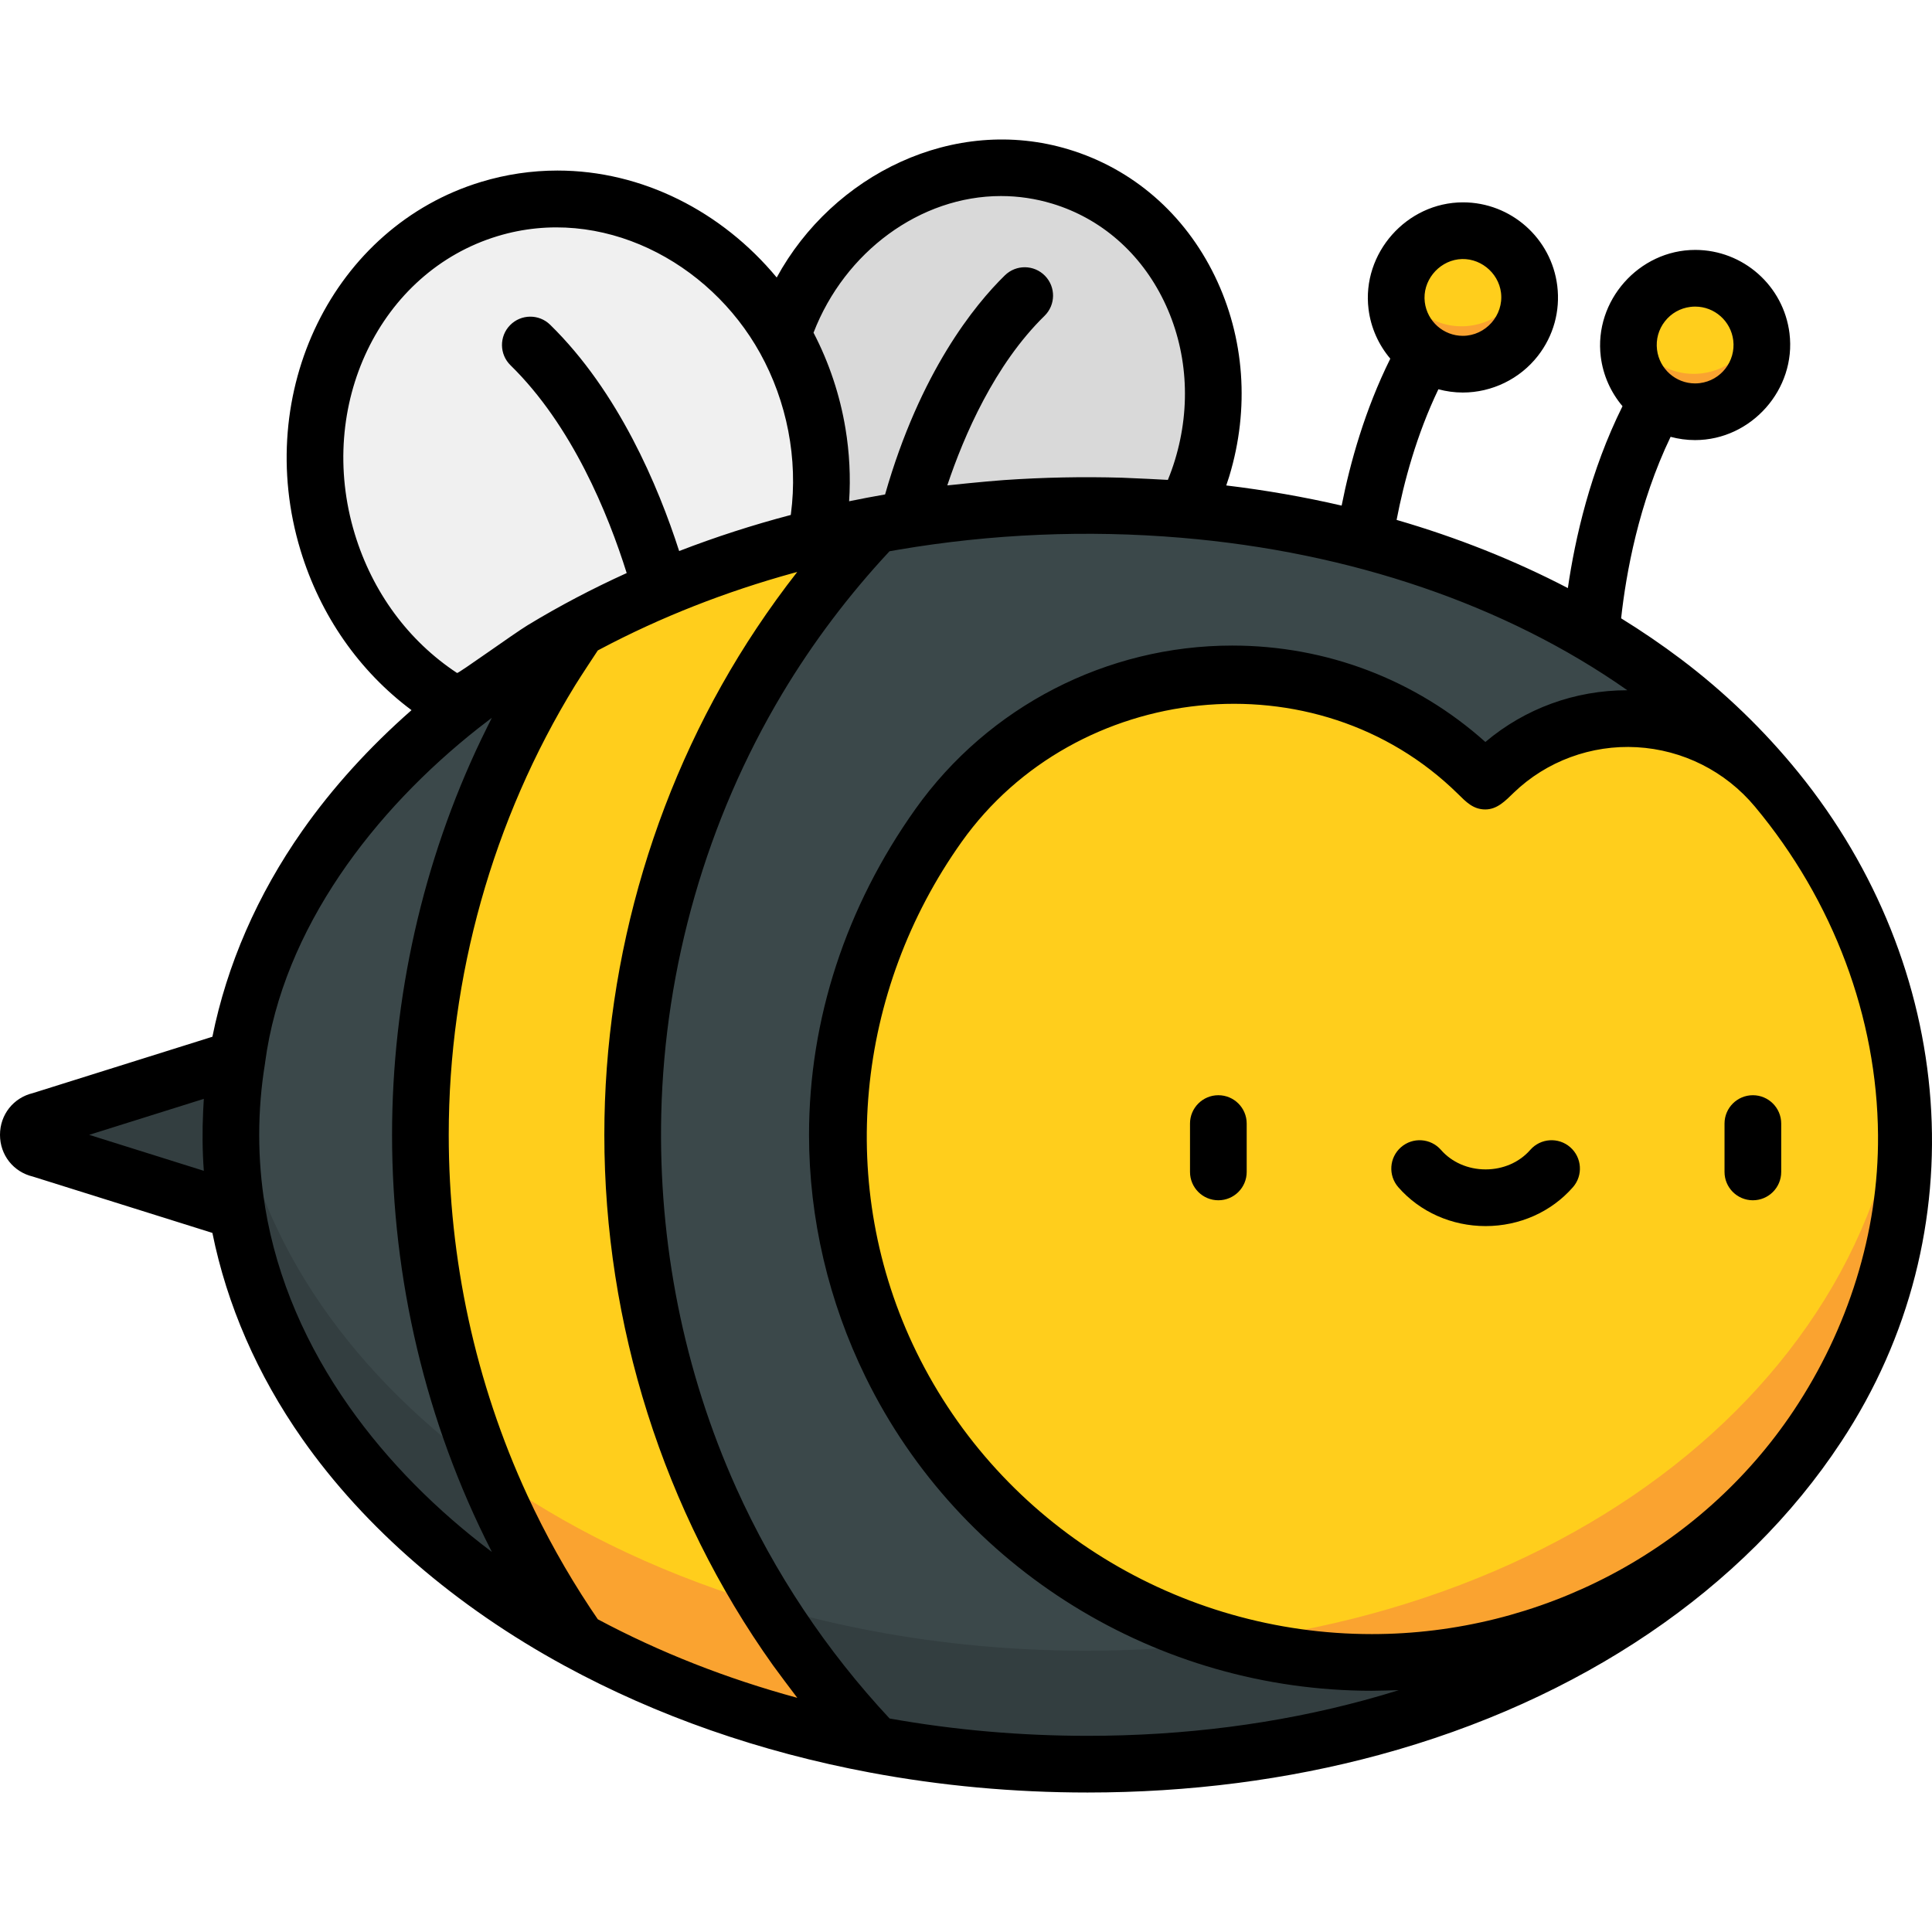
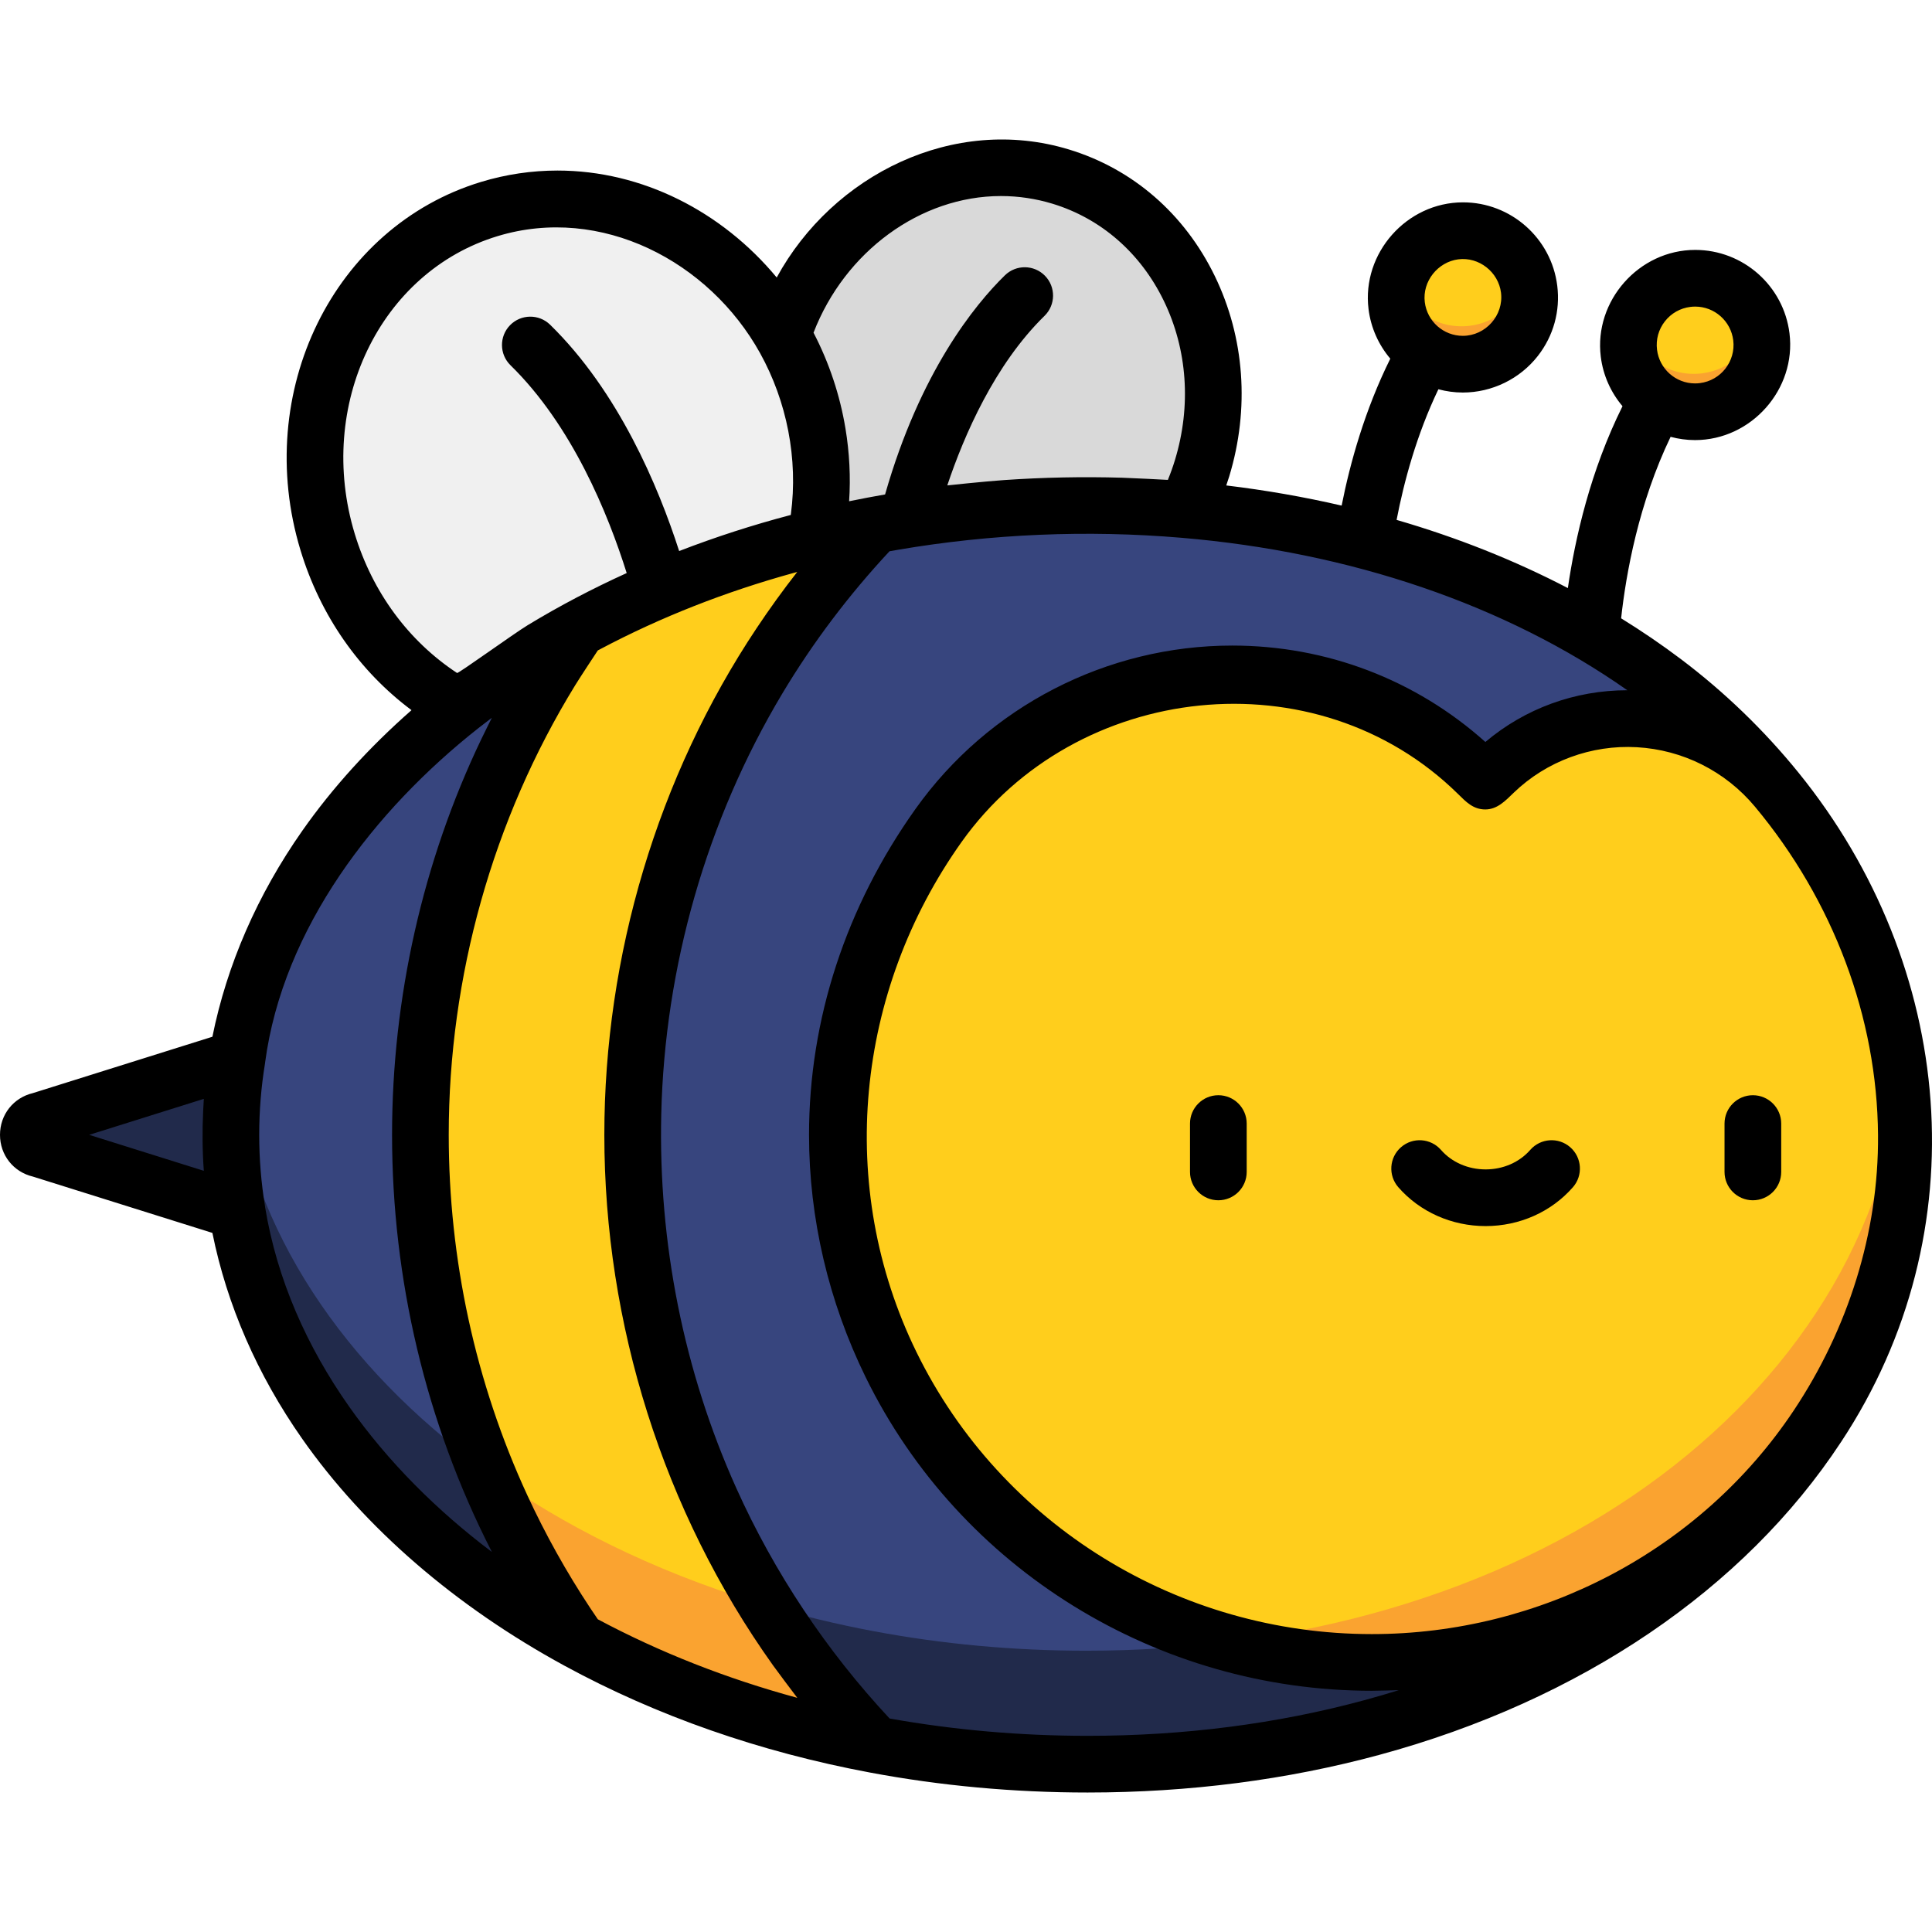
<svg xmlns="http://www.w3.org/2000/svg" id="Capa_1" x="0" y="0" version="1.1" viewBox="0 0 512 512" xml:space="preserve" style="enable-background:new 0 0 512 512">
-   <path style="fill:#333e40" d="M10.287,296.922c-4.184,0.803-4.184,6.792,0,7.594l61.58,19.324v-46.252L10.287,296.922z" />
+   <path style="fill:#212a4b" d="M10.287,296.922c-4.184,0.803-4.184,6.792,0,7.594l61.58,19.324v-46.252L10.287,296.922z" />
  <ellipse style="fill:#d9d9d9" cx="262.413" cy="107.047" rx="63.019" ry="58.333" transform="matrix(-0.2905 0.9569 -0.9569 -0.2905 441.0732 -112.9538)" />
  <ellipse style="fill:#f0f0f0" cx="150.228" cy="124.251" rx="71.998" ry="66.645" transform="matrix(-0.2905 -0.9569 0.9569 -0.2905 74.9755 304.0946)" />
  <path style="fill:#ffce1c" d="M200.556,338.209v-90.316l39.623-77.497l-8.589-31.292c-28.833,5.395-55.464,14.858-78.691,27.486 l-40.922,28.655l-23.297,73.042v69.34l28.551,65.844l35.666,31.38c23.227,12.628,49.858,22.091,78.691,27.486l14.416-34.393 L200.556,338.209z" />
  <path style="fill:#faa330" d="M243.365,434.24c-3.962-0.579-7.892-1.218-11.777-1.947c-28.833-5.395-55.464-14.858-78.691-27.486 c-20.34-11.065-38.066-24.57-52.396-39.918l16.73,38.58l35.666,31.38c1.452,0.789,2.916,1.566,4.394,2.33 c4.434,2.293,8.985,4.472,13.645,6.533c12.548,5.548,26.011,10.242,39.458,13.827c6.914,1.844,13.985,3.446,21.193,4.795 L243.365,434.24z" />
  <g>
-     <path style="fill:#3b484a" d="M111.047,300.715c0,49.989,15.501,96.281,41.852,134.135 c-55.866-30.389-92.081-79.152-92.081-134.135c0-54.972,36.216-103.745,92.081-134.125 C126.548,204.444,111.047,250.736,111.047,300.715z" />
-     <path style="fill:#3b484a" d="M481.303,377.929c-24.231,36.899-65.771,65.67-118.101,79.856 c-23.187,6.289-48.492,9.715-75.345,9.715c-19.419,0-38.275-1.789-56.268-5.163c-39.772-41.752-64.284-98.763-64.284-161.62 c0-62.848,24.512-119.86,64.284-161.61c17.992-3.376,36.849-5.163,56.268-5.163c61.2,0,114.344,17.781,152.72,46.704 c11.312,8.529,21.348,18.012,29.917,28.3L481.303,377.929z" />
+     <path style="fill:#37457e" d="M111.047,300.715c0,49.989,15.501,96.281,41.852,134.135 c-55.866-30.389-92.081-79.152-92.081-134.135c0-54.972,36.216-103.745,92.081-134.125 C126.548,204.444,111.047,250.736,111.047,300.715z" />
+     <path style="fill:#37457e" d="M481.303,377.929c-24.231,36.899-65.771,65.67-118.101,79.856 c-23.187,6.289-48.492,9.715-75.345,9.715c-19.419,0-38.275-1.789-56.268-5.163c-39.772-41.752-64.284-98.763-64.284-161.62 c0-62.848,24.512-119.86,64.284-161.61c17.992-3.376,36.849-5.163,56.268-5.163c61.2,0,114.344,17.781,152.72,46.704 c11.312,8.529,21.348,18.012,29.917,28.3L481.303,377.929z" />
  </g>
-   <path style="fill:#333e40" d="M363.202,427.742c-23.187,6.289-48.492,9.715-75.345,9.715c-19.419,0-38.275-1.789-56.268-5.163 c-9.83-1.84-19.397-4.163-28.668-6.912c8.328,13.303,17.936,25.688,28.668,36.954c2.249,0.422,4.511,0.819,6.788,1.191 c41.329,6.755,84.345,5.237,124.826-5.742c42.58-11.548,83.474-34.455,110.835-69.698c2.571-3.312,4.994-6.699,7.266-10.158 l-1.755-27.445C455.094,386.133,414.296,413.893,363.202,427.742z" />
+   <path style="fill:#212a4b" d="M363.202,427.742c-23.187,6.289-48.492,9.715-75.345,9.715c-19.419,0-38.275-1.789-56.268-5.163 c-9.83-1.84-19.397-4.163-28.668-6.912c8.328,13.303,17.936,25.688,28.668,36.954c2.249,0.422,4.511,0.819,6.788,1.191 c41.329,6.755,84.345,5.237,124.826-5.742c42.58-11.548,83.474-34.455,110.835-69.698c2.571-3.312,4.994-6.699,7.266-10.158 l-1.755-27.445C455.094,386.133,414.296,413.893,363.202,427.742z" />
  <path style="fill:#ffce1c" d="M504.846,300.716c0.213,27.376-8.505,54.44-23.543,77.214 c-58.508,88.606-196.812,83.161-245.525-16.315c-9.242-18.867-14.225-39.41-14.225-60.899c0-29.807,9.593-57.794,26.833-82.015 c33.543-47.146,101.515-54.098,142.905-13.672c0.653,0.643,1.306,1.286,1.949,1.949c0.653-0.663,1.306-1.306,1.949-1.949 c0.13-0.13,0.261-0.251,0.392-0.382c21.388-20.634,55.886-18.525,74.913,4.3C491.97,234.707,504.583,266.903,504.846,300.716z" />
  <path style="fill:#faa330" d="M504.77,297.258c-0.117-3.621-0.382-7.238-0.782-10.838c-2.527,21.89-10.541,43.078-22.685,61.467 c-24.231,36.899-65.771,65.671-118.101,79.856c-12.392,3.361-25.395,5.895-38.911,7.535c56.467,15.593,121.465-3.517,157.011-57.349 c13.669-20.702,22.078-44.975,23.368-69.795C504.856,304.574,504.887,300.915,504.77,297.258z" />
-   <path style="fill:#333e40" d="M61.731,285.694c-0.172,1.417-0.316,2.84-0.44,4.268c-0.043,0.496-0.076,0.993-0.113,1.49 c-1.118,14.917,0.483,29.965,4.665,44.325c8.368,28.73,26.616,53.633,49.1,73.026c11.252,9.704,23.99,18.45,37.956,26.047 c-9.827-14.116-18.143-29.407-24.71-45.625C91.139,362.292,66.637,326.069,61.731,285.694z" />
+   <path style="fill:#212a4b" d="M61.731,285.694c-0.172,1.417-0.316,2.84-0.44,4.268c-0.043,0.496-0.076,0.993-0.113,1.49 c-1.118,14.917,0.483,29.965,4.665,44.325c8.368,28.73,26.616,53.633,49.1,73.026c11.252,9.704,23.99,18.45,37.956,26.047 c-9.827-14.116-18.143-29.407-24.71-45.625C91.139,362.292,66.637,326.069,61.731,285.694z" />
  <circle style="fill:#ffce1c" cx="387.325" cy="78.802" r="17.687" />
  <path style="fill:#faa330" d="M404.275,73.817c-1.944,6.534-7.588,11.633-14.786,12.522c-8.723,1.077-16.727-4.403-19.118-12.573 c-0.674,2.266-0.91,4.702-0.603,7.198c1.197,9.695,10.025,16.584,19.72,15.389c9.695-1.197,16.584-10.025,15.389-19.721 C404.757,75.66,404.541,74.726,404.275,73.817z" />
  <circle style="fill:#ffce1c" cx="448.871" cy="91.399" r="17.687" />
  <path style="fill:#faa330" d="M465.819,86.421c-1.944,6.534-7.588,11.633-14.786,12.522c-8.723,1.077-16.727-4.403-19.118-12.573 c-0.674,2.266-0.91,4.702-0.603,7.198c1.197,9.695,10.025,16.584,19.72,15.389c9.695-1.197,16.584-10.025,15.389-19.721 C466.302,88.265,466.085,87.332,465.819,86.421z" />
  <path d="M322.876,290.245c-4.148,0-7.511,3.363-7.511,7.511v12.818c0,4.148,3.363,7.511,7.511,7.511s7.511-3.363,7.511-7.511 v-12.818C330.387,293.607,327.024,290.245,322.876,290.245z" />
  <path d="M464.529,290.245c-4.148,0-7.511,3.363-7.511,7.511v12.818c0,4.148,3.363,7.511,7.511,7.511s7.511-3.363,7.511-7.511 v-12.818C472.04,293.607,468.677,290.245,464.529,290.245z" />
  <path d="M416.127,304.026c-3.123-2.73-7.868-2.411-10.598,0.712c-2.87,3.284-7.18,5.166-11.827,5.166s-8.956-1.883-11.826-5.166 c-2.73-3.123-7.475-3.442-10.598-0.712c-3.123,2.73-3.442,7.474-0.712,10.598c5.722,6.547,14.155,10.301,23.136,10.301 c8.981,0,17.413-3.755,23.137-10.301C419.569,311.502,419.25,306.756,416.127,304.026z" />
  <path d="M476.618,204.753c-9.12-11.252-19.638-21.392-31.16-30.079c-5.066-3.818-10.356-7.423-15.843-10.814 c1.318-12.007,4.657-30.496,13.111-48.095c2.075,0.555,4.244,0.864,6.479,0.864c14.917,0,26.861-13.472,25.031-28.286 c-1.556-12.607-12.297-22.114-24.986-22.114c-14.913,0-26.856,13.489-25.03,28.286c0.617,5.006,2.7,9.507,5.76,13.134 c-8.502,17.094-12.555,34.937-14.481,48.198c-14.126-7.36-29.344-13.41-45.385-18.067c1.944-10.102,5.295-22.562,11.074-34.619 c2.073,0.554,4.241,0.863,6.474,0.863c7.727,0,15.133-3.607,19.887-9.699c4.141-5.306,5.966-11.908,5.142-18.587 c-1.555-12.607-12.296-22.114-24.985-22.114c-14.918,0-26.86,13.471-25.031,28.286c0.618,5.01,2.704,9.514,5.769,13.143 c-6.729,13.554-10.642,27.557-12.896,38.935c-9.945-2.301-20.156-4.088-30.577-5.34c0.276-0.808,0.551-1.617,0.797-2.431 c5.441-17.922,4.078-36.767-3.835-53.064c-8.009-16.493-21.746-28.407-38.679-33.547c-30.444-9.241-62.542,6.671-77.417,33.934 c-14.519-17.501-35.658-28.342-58.098-28.342c-6.854,0-13.665,1.012-20.243,3.009c-39.123,11.876-60.593,55.666-47.859,97.616 c5.252,17.302,15.545,32.018,29.419,42.375c-11.193,9.831-20.945,20.558-28.934,31.946c-11.932,17.01-19.982,35.541-23.834,54.605 L8.711,289.684C3.555,290.913,0,295.388,0,300.745c0,5.358,3.556,9.833,8.712,11.061l47.574,14.929 c3.85,19.066,11.902,37.598,23.834,54.608c16.545,23.586,40.595,44.378,69.552,60.131c24.438,13.287,51.654,22.797,80.893,28.269 c18.719,3.511,38.117,5.292,57.653,5.292c26.893,0,52.904-3.357,77.311-9.976c53.237-14.43,96.679-43.863,122.343-82.879 c0.02-0.03,0.04-0.058,0.071-0.104C524.716,326.368,518.07,255.896,476.618,204.753z M441.204,85.168 c1.672-2.143,4.079-3.507,6.778-3.839c0.422-0.052,0.848-0.078,1.268-0.078c5.117,0,9.45,3.84,10.078,8.933 c0.687,5.57-3.285,10.659-8.854,11.347c-0.422,0.052-0.849,0.078-1.269,0.078c-5.117,0-9.449-3.839-10.077-8.933 C438.795,89.976,439.533,87.311,441.204,85.168z M386.437,68.727c5.5-0.72,10.67,3.369,11.346,8.849 c0.739,5.992-4.092,11.425-10.122,11.425c-5.117,0-9.449-3.84-10.078-8.933C376.9,74.544,381.056,69.432,386.437,68.727z M475.361,373.793c-24.78,37.185-67.217,59.259-111.799,59.259c-51.061,0-98.187-28.787-120.679-74.717 c-21.469-43.844-16.169-95.704,11.983-135.256c30.198-42.429,93.979-49.612,131.519-12.672c2.124,2.09,4.003,4.092,7.215,4.105 c3.211,0.012,5.419-2.374,7.556-4.436c8.672-8.367,20.591-12.737,32.614-12.058c12.161,0.687,23.463,6.343,31.317,15.763 c20.786,24.936,32.366,55.84,32.609,87.019C497.897,326.716,489.687,352.297,475.361,373.793z M215.594,88.166 c8.283-21.471,28.297-36.213,49.674-36.213c4.609,0,9.192,0.682,13.621,2.026c12.883,3.91,23.37,13.05,29.531,25.735 c6.256,12.882,7.312,27.847,2.974,42.139c-0.544,1.792-1.178,3.571-1.898,5.325c-0.868-0.059-8.937-0.474-12.105-0.578 c-10.443-0.306-20.893-0.096-31.316,0.624c-4.899,0.34-14.911,1.393-15.032,1.408c4.434-13.24,12.546-31.997,25.769-44.929 c2.965-2.9,3.018-7.656,0.118-10.621c-2.9-2.965-7.656-3.017-10.621-0.118c-8.024,7.848-22.476,25.607-31.753,58.069 c-3.186,0.554-6.365,1.153-9.532,1.807c0.432-6.419,0.085-12.914-0.962-19.258C222.6,104.734,219.732,96.12,215.594,88.166z M121.126,178.349c-12.878-8.488-22.423-21.421-27.118-36.889c-10.328-34.025,6.651-69.411,37.848-78.88 c27.465-8.337,56.083,6.681,69.566,30.989c7.128,12.852,10.101,28.049,8.178,42.633c-0.011,0.089-0.021,0.177-0.033,0.266 c-10.027,2.639-19.914,5.824-29.585,9.564c-5.542-17.218-16.087-42.267-34.189-59.973c-2.965-2.9-7.72-2.847-10.621,0.118 c-2.9,2.965-2.848,7.721,0.118,10.621c16.33,15.971,25.864,39.379,30.79,55.069c-9.025,4.096-17.809,8.691-26.279,13.839 C136.092,167.961,121.44,178.556,121.126,178.349z M54.014,310.279l-30.383-9.534l30.383-9.538 c-0.078,1.072-0.124,2.144-0.175,3.217C53.583,299.699,53.63,305.009,54.014,310.279z M92.468,372.681 c-11.057-15.725-19.034-33.463-22.209-52.745c-0.01-0.079-0.01-0.158-0.023-0.237c-2.057-12.532-2.057-25.384,0-37.915 c0.013-0.081,0.013-0.161,0.024-0.241c4.747-35.614,29.046-66.929,56.549-88.602c0.836-0.659,3.427-2.64,3.536-2.722 c-0.058,0.115-1.936,3.872-2.787,5.649c-15.551,32.45-23.659,68.707-23.659,104.873c0,38.155,8.921,76.196,26.281,110.194 c0.059,0.115,0.112,0.232,0.171,0.346C115.956,400.448,102.854,387.453,92.468,372.681z M158.429,429.128 c-0.689-1.005-1.372-2.014-2.044-3.03c-6.284-9.503-11.855-19.483-16.633-29.826c-13.801-29.871-20.833-62.641-20.833-95.531 c0-41.831,11.606-83.494,33.518-119.152c1.322-2.15,5.741-8.857,5.985-9.214c0.173-0.092,0.346-0.185,0.521-0.277 c16.247-8.627,33.506-15.331,51.23-20.227c0.367-0.101,0.735-0.198,1.102-0.297c-3.773,4.817-7.352,9.783-10.747,14.874 c-26.31,39.458-40.373,86.901-40.373,134.295c0,50.076,15.599,99.789,44.699,140.584c0.722,1.011,5.34,7.214,6.439,8.617 C192.512,444.839,174.808,437.872,158.429,429.128z M361.596,450.561c-23.125,6.272-47.814,9.452-73.379,9.452 c-17.769,0-35.406-1.544-52.466-4.592c-16.741-17.947-30.539-38.639-40.611-61.023c-13.965-31.029-20.692-65.117-19.901-99.119 c0.908-39.021,12.017-77.933,32.058-111.444c8.097-13.539,17.676-26.207,28.432-37.744c0.768-0.137,1.536-0.273,2.306-0.405 c24.729-4.213,50.039-5.284,75.036-3.171c44.837,3.776,85.948,17.766,118.186,40.407c-13.898,0-27.11,4.841-37.617,13.709 c-18.449-16.508-42.101-25.549-67.089-25.549c-33.267,0-64.641,16.182-83.925,43.285c-18.465,25.942-28.225,55.809-28.225,86.371 c0,22.226,5.219,44.255,14.99,64.202c24.998,51.031,77.432,83.132,134.169,83.132c1.434,0,6.584-0.138,7.131-0.164 C367.697,448.846,364.666,449.729,361.596,450.561z" />
</svg>
